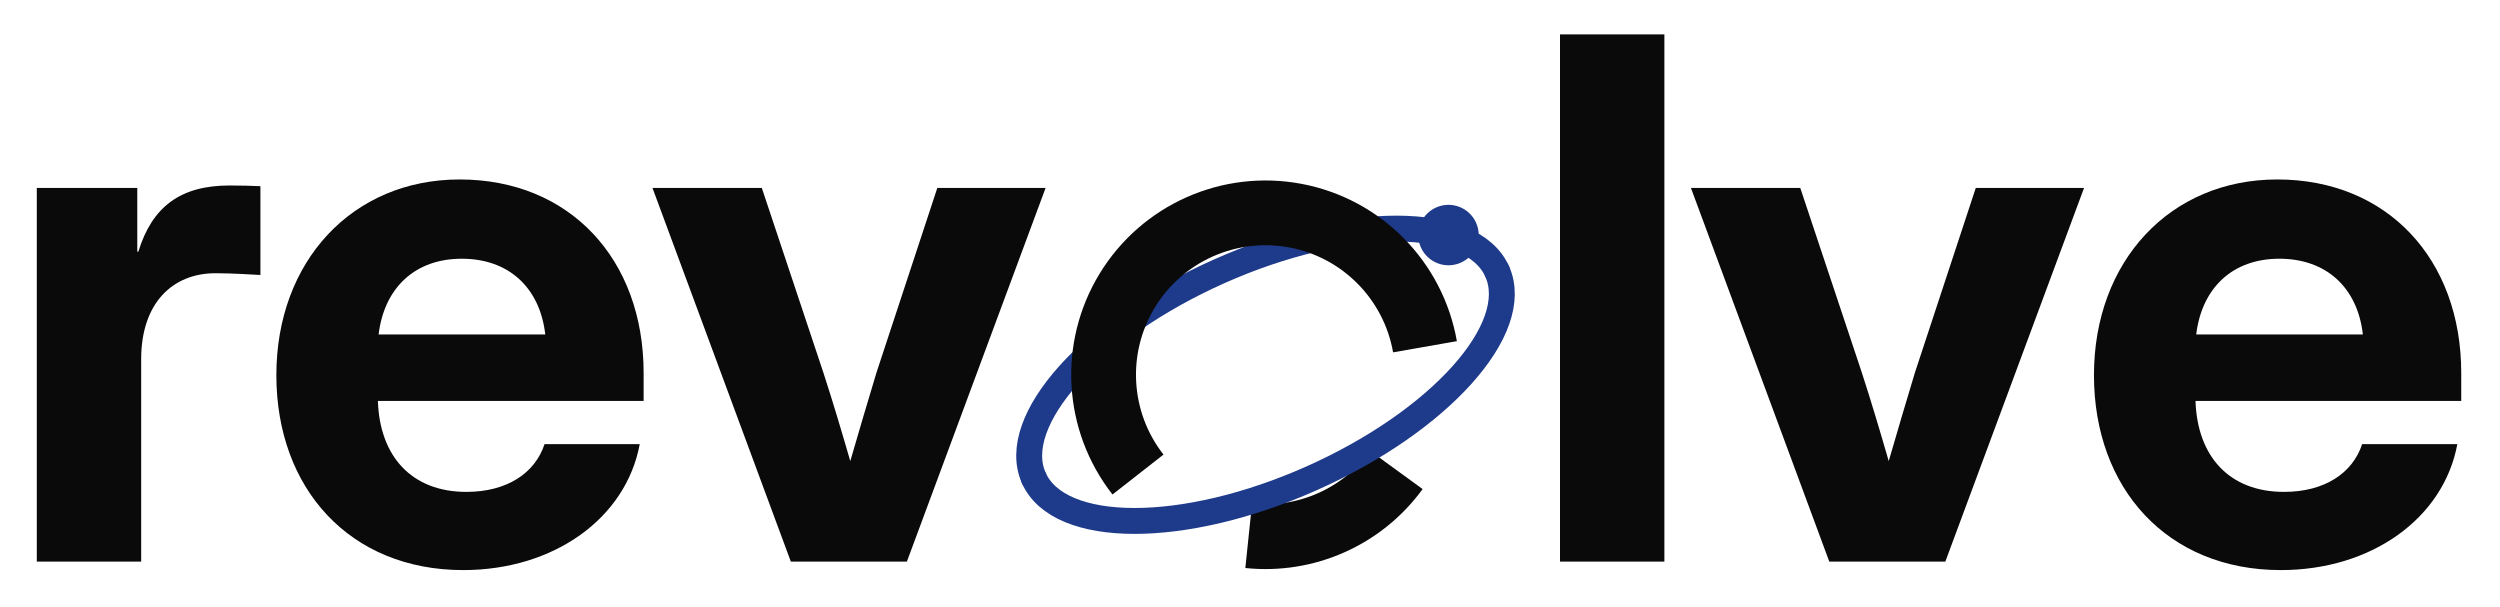
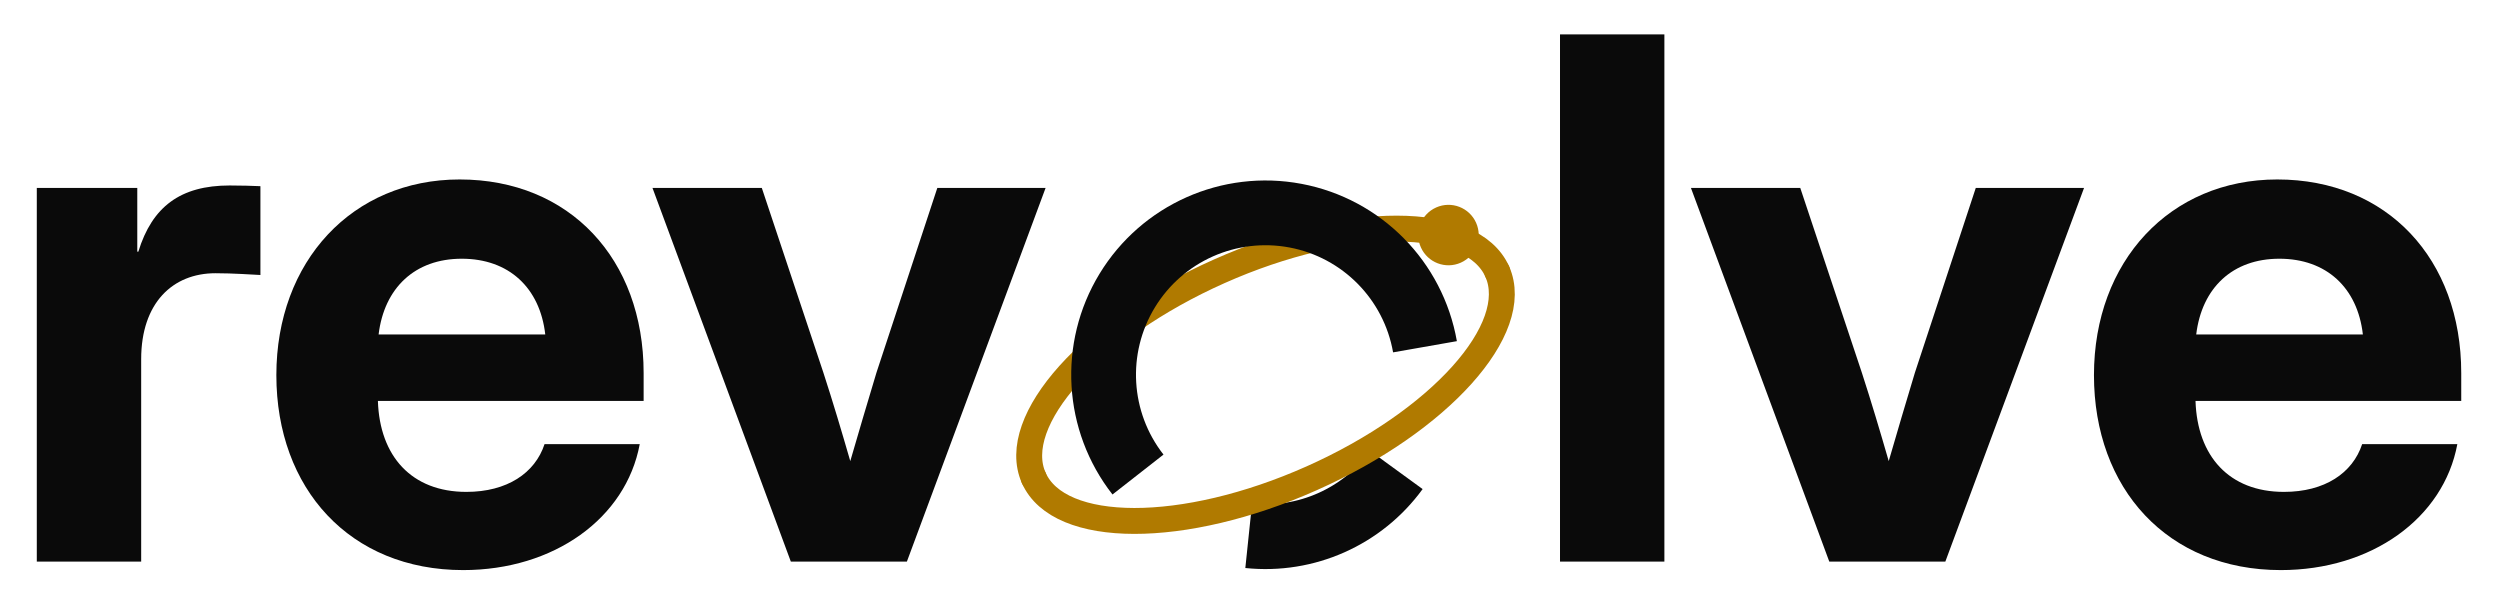
<svg xmlns="http://www.w3.org/2000/svg" viewBox="40 76 552 134" width="552" height="134">
  <path d="M48.125 200.0H71.172V155.312C71.172 142.891 78.125 136.328 87.578 136.328C91.484 136.328 95.781 136.641 97.5 136.719V117.109C95.625 117.031 93.359 116.953 90.703 116.953C79.844 116.953 73.594 121.641 70.547 131.562H70.312V117.5H48.125Z" fill="#0A0A0A" />
  <path d="M142.269 201.875C162.269 201.875 178.206 190.469 181.253 174.062H160.238C158.128 180.469 151.956 184.609 142.972 184.609C130.863 184.609 123.831 176.719 123.441 164.531H182.113V158.359C182.113 133.203 165.784 115.625 141.488 115.625C117.816 115.625 101.019 133.672 101.019 158.828C101.019 183.906 117.269 201.875 142.269 201.875ZM123.597 149.844C124.847 139.531 131.644 133.125 141.956 133.125C152.347 133.125 159.222 139.531 160.394 149.844Z" fill="#0A0A0A" />
  <path d="M214.616 200.0H240.241L270.866 117.5H246.959L233.522 158.281C231.569 164.766 229.616 171.328 227.741 177.812C225.866 171.328 223.912 164.766 221.803 158.281L208.209 117.5H184.069Z" fill="#0A0A0A" />
-   <path transform="translate(319.425 158.750) rotate(-24) scale(1.1917)" fill="none" stroke="#1E3A8A" stroke-width="4.8" stroke-linecap="round" d="M-47 0A47 21 0 0 1 47 0" />
-   <circle transform="translate(319.425 158.750) rotate(-24) scale(1.1917)" cx="41.499" cy="-9.859" r="5.6" fill="#1E3A8A" />
+   <path transform="translate(319.425 158.750) rotate(-24) scale(1.1917)" fill="none" stroke="#B07A00" stroke-width="4.8" stroke-linecap="round" d="M-47 0A47 21 0 0 1 47 0" />
+   <circle transform="translate(319.425 158.750) rotate(-24) scale(1.1917)" cx="41.499" cy="-9.859" r="5.6" fill="#B07A00" />
  <path d="M348.334 179.782A35.75 35.75 0 0 1 315.711 194.307" fill="none" stroke="#0A0A0A" stroke-width="14.300" stroke-linecap="butt" />
  <path d="M291.268 180.778A35.75 35.75 0 1 1 354.636 152.564" fill="none" stroke="#0A0A0A" stroke-width="14.300" stroke-linecap="butt" />
-   <path transform="translate(319.425 158.750) rotate(-24) scale(1.1917)" fill="none" stroke="#1E3A8A" stroke-width="4.8" stroke-linecap="round" d="M47 0A47 21 0 0 1 -47 0" />
+   <path transform="translate(319.425 158.750) rotate(-24) scale(1.1917)" fill="none" stroke="#B07A00" stroke-width="4.8" stroke-linecap="round" d="M47 0A47 21 0 0 1 -47 0" />
  <path d="M407.497 83.594H384.45V200.0H407.497Z" fill="#0A0A0A" />
  <path d="M443.906 200.0H469.531L500.156 117.5H476.25L462.812 158.281C460.859 164.766 458.906 171.328 457.031 177.812C455.156 171.328 453.203 164.766 451.094 158.281L437.5 117.5H413.359Z" fill="#0A0A0A" />
  <path d="M543.597 201.875C563.597 201.875 579.534 190.469 582.581 174.062H561.566C559.456 180.469 553.284 184.609 544.3 184.609C532.191 184.609 525.159 176.719 524.769 164.531H583.441V158.359C583.441 133.203 567.112 115.625 542.816 115.625C519.144 115.625 502.347 133.672 502.347 158.828C502.347 183.906 518.597 201.875 543.597 201.875ZM524.925 149.844C526.175 139.531 532.972 133.125 543.284 133.125C553.675 133.125 560.55 139.531 561.722 149.844Z" fill="#0A0A0A" />
</svg>
